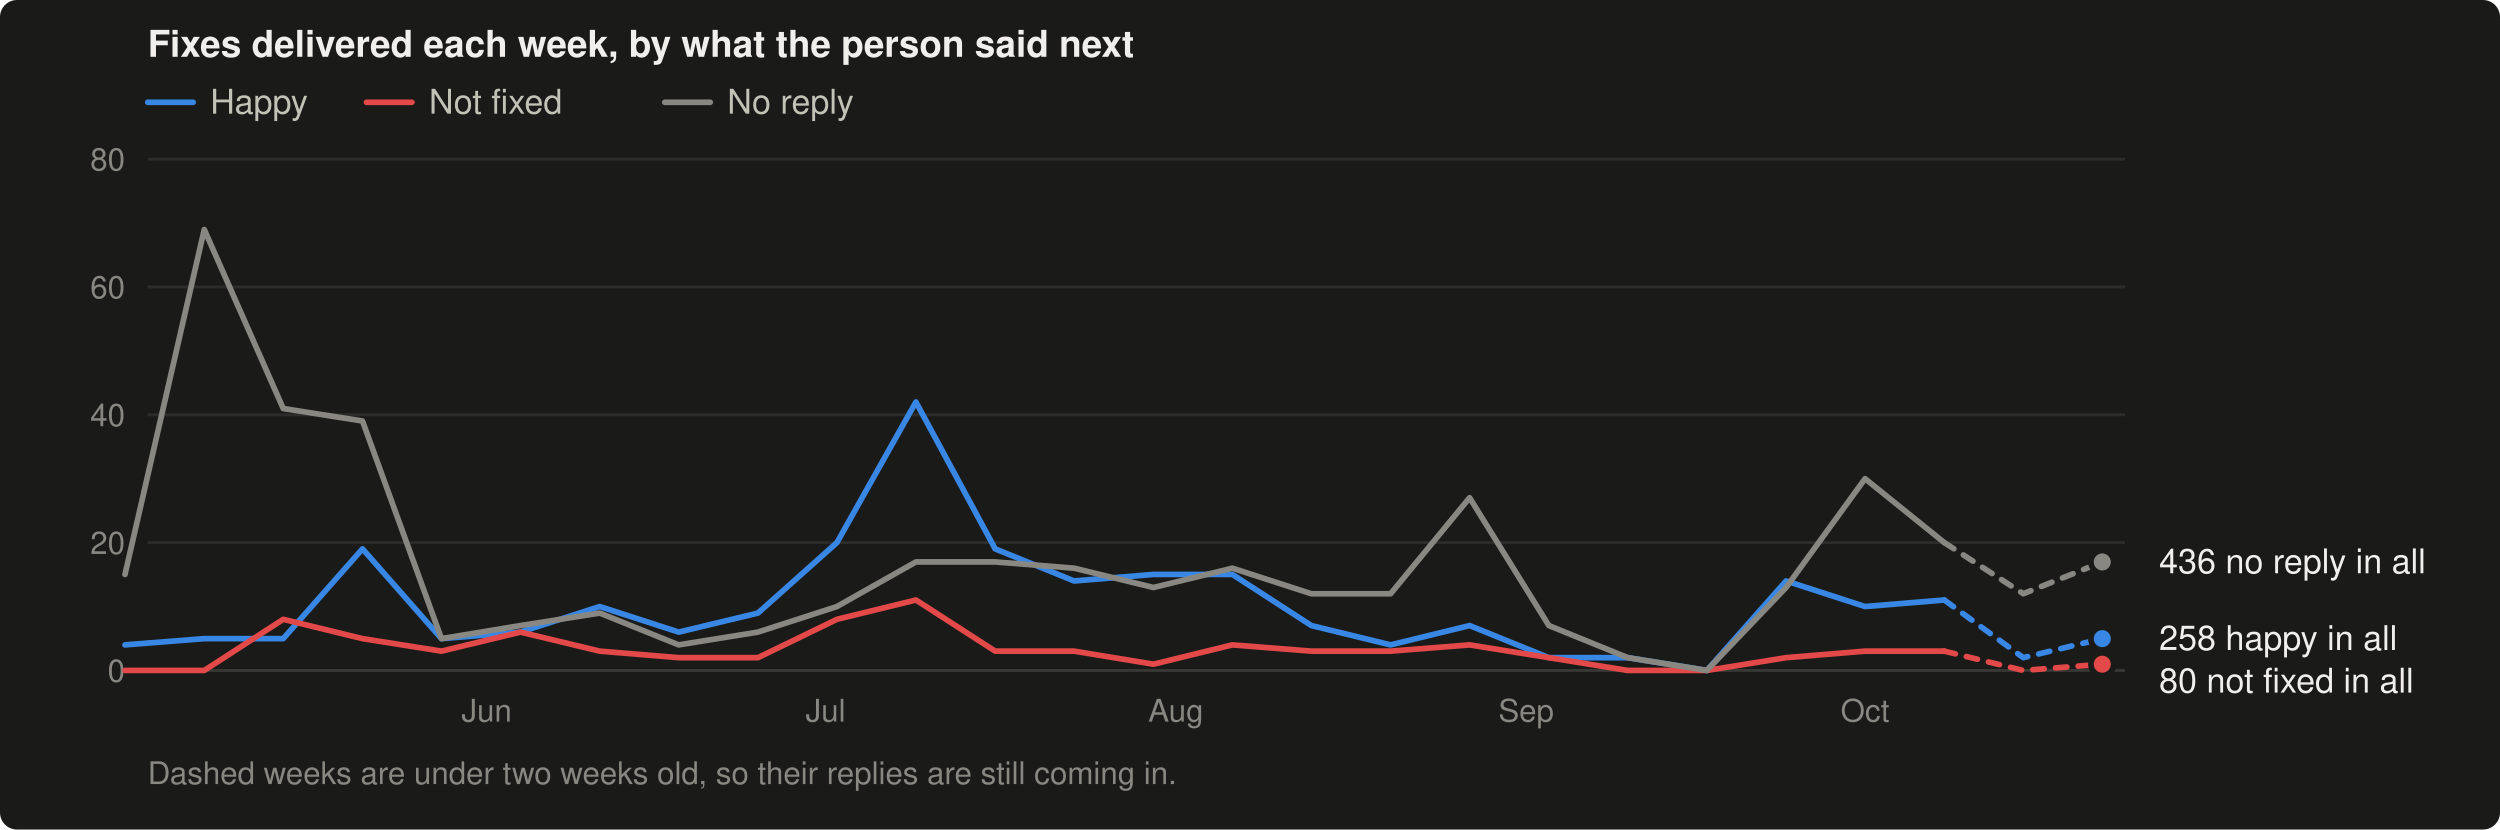
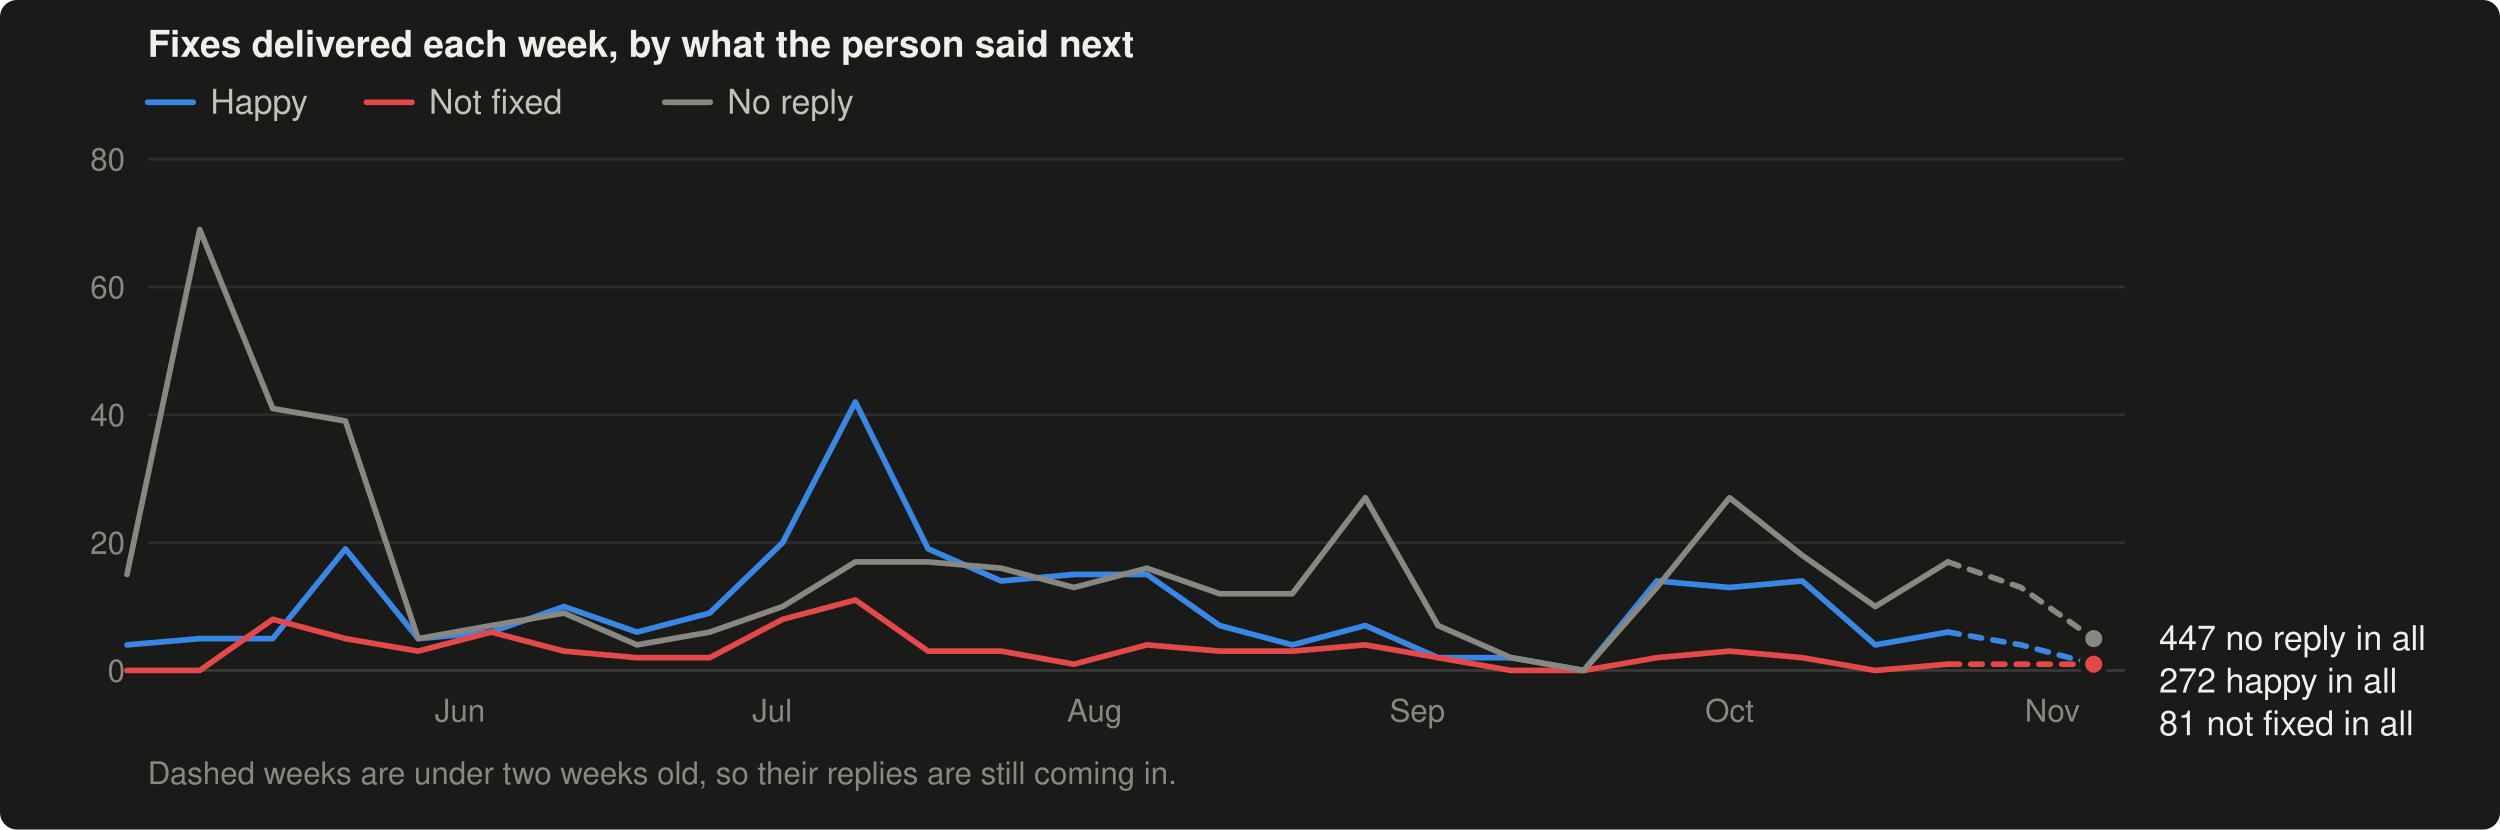
<svg xmlns="http://www.w3.org/2000/svg" width="880" height="292" viewBox="0 0 880 292" role="img" aria-labelledby="t d" font-family="-apple-system, BlinkMacSystemFont, 'Segoe UI', Helvetica, Arial, sans-serif">
  <rect width="100%" height="100%" rx="6" fill="#1a1a19" />
  <text x="52.0" y="20.0" fill="#f0efec" font-size="13" font-weight="600" text-anchor="start">Fixes delivered each week, by what the person said next</text>
  <line x1="52" y1="36" x2="68" y2="36" stroke="#3987e5" stroke-width="2" stroke-linecap="round" />
  <text x="74.0" y="40.0" fill="#c3c2b7" font-size="12" font-weight="400" text-anchor="start">Happy</text>
  <line x1="129" y1="36" x2="145" y2="36" stroke="#e34948" stroke-width="2" stroke-linecap="round" />
  <text x="151.0" y="40.0" fill="#c3c2b7" font-size="12" font-weight="400" text-anchor="start">Not fixed</text>
  <line x1="234" y1="36" x2="250" y2="36" stroke="#898781" stroke-width="2" stroke-linecap="round" />
  <text x="256.0" y="40.0" fill="#c3c2b7" font-size="12" font-weight="400" text-anchor="start">No reply</text>
  <line x1="52" y1="236.0" x2="748" y2="236.0" stroke="#383835" stroke-width="1" />
  <text x="44.0" y="240.0" fill="#898781" font-size="11" font-weight="400" text-anchor="end">0</text>
  <line x1="52" y1="191.0" x2="748" y2="191.0" stroke="#2c2c2a" stroke-width="1" />
  <text x="44.0" y="195.0" fill="#898781" font-size="11" font-weight="400" text-anchor="end">20</text>
  <line x1="52" y1="146.0" x2="748" y2="146.0" stroke="#2c2c2a" stroke-width="1" />
  <text x="44.0" y="150.0" fill="#898781" font-size="11" font-weight="400" text-anchor="end">40</text>
  <line x1="52" y1="101.0" x2="748" y2="101.0" stroke="#2c2c2a" stroke-width="1" />
  <text x="44.0" y="105.0" fill="#898781" font-size="11" font-weight="400" text-anchor="end">60</text>
  <line x1="52" y1="56.0" x2="748" y2="56.0" stroke="#2c2c2a" stroke-width="1" />
  <text x="44.0" y="60.0" fill="#898781" font-size="11" font-weight="400" text-anchor="end">80</text>
-   <path d="M44.0,227.0 L71.9,224.8 L99.7,224.8 L127.6,193.2 L155.4,224.8 L183.2,222.5 L211.1,213.5 L238.9,222.5 L266.8,215.8 L294.6,191.0 L322.4,141.5 L350.3,193.2 L378.1,204.5 L406.0,202.2 L433.8,202.2 L461.6,220.2 L489.5,227.0 L517.3,220.2 L545.2,231.5 L573.0,231.5 L600.8,236.0 L628.7,204.5 L656.5,213.5 L684.4,211.2" fill="none" stroke="#3987e5" stroke-width="2" stroke-linejoin="round" stroke-linecap="round" />
-   <path d="M684.4,211.2 L712.2,231.5 L740.0,224.8" fill="none" stroke="#3987e5" stroke-width="2" stroke-linejoin="round" stroke-linecap="round" stroke-dasharray="4 4" />
-   <circle cx="740.0" cy="224.8" r="4" fill="#3987e5" stroke="#1a1a19" stroke-width="2" />
-   <path d="M44.0,236.0 L71.9,236.0 L99.7,218.0 L127.6,224.8 L155.4,229.2 L183.2,222.5 L211.1,229.2 L238.9,231.5 L266.8,231.5 L294.6,218.0 L322.4,211.2 L350.3,229.2 L378.1,229.2 L406.0,233.8 L433.8,227.0 L461.6,229.2 L489.5,229.2 L517.3,227.0 L545.2,231.5 L573.0,236.0 L600.8,236.0 L628.7,231.5 L656.5,229.2 L684.4,229.2" fill="none" stroke="#e34948" stroke-width="2" stroke-linejoin="round" stroke-linecap="round" />
-   <path d="M684.4,229.2 L712.2,236.0 L740.0,233.8" fill="none" stroke="#e34948" stroke-width="2" stroke-linejoin="round" stroke-linecap="round" stroke-dasharray="4 4" />
-   <circle cx="740.0" cy="233.8" r="4" fill="#e34948" stroke="#1a1a19" stroke-width="2" />
-   <path d="M44.0,202.2 L71.9,80.8 L99.7,143.8 L127.6,148.2 L155.4,224.8 L183.2,220.2 L211.1,215.8 L238.9,227.0 L266.8,222.5 L294.6,213.5 L322.4,197.8 L350.3,197.8 L378.1,200.0 L406.0,206.8 L433.8,200.0 L461.6,209.0 L489.5,209.0 L517.3,175.2 L545.2,220.2 L573.0,231.5 L600.8,236.0 L628.7,206.8 L656.5,168.5 L684.4,191.0" fill="none" stroke="#898781" stroke-width="2" stroke-linejoin="round" stroke-linecap="round" />
-   <path d="M684.4,191.0 L712.2,209.0 L740.0,197.8" fill="none" stroke="#898781" stroke-width="2" stroke-linejoin="round" stroke-linecap="round" stroke-dasharray="4 4" />
-   <circle cx="740.0" cy="197.8" r="4" fill="#898781" stroke="#1a1a19" stroke-width="2" />
-   <text x="760.0" y="201.8" fill="#f0efec" font-size="12" font-weight="400" text-anchor="start">436 no reply in all</text>
-   <text x="760.0" y="228.8" fill="#f0efec" font-size="12" font-weight="400" text-anchor="start">258 happy in all</text>
-   <text x="760.0" y="243.8" fill="#f0efec" font-size="12" font-weight="400" text-anchor="start">80 not fixed in all</text>
-   <text x="171.3" y="254.0" fill="#898781" font-size="11" font-weight="400" text-anchor="middle">Jun</text>
-   <text x="290.6" y="254.0" fill="#898781" font-size="11" font-weight="400" text-anchor="middle">Jul</text>
-   <text x="413.9" y="254.0" fill="#898781" font-size="11" font-weight="400" text-anchor="middle">Aug</text>
-   <text x="537.2" y="254.0" fill="#898781" font-size="11" font-weight="400" text-anchor="middle">Sep</text>
-   <text x="656.5" y="254.0" fill="#898781" font-size="11" font-weight="400" text-anchor="middle">Oct</text>
+   <path d="M44.7,227.0 L70.3,224.8 L96.0,224.8 L121.6,193.2 L147.2,224.8 L172.9,222.5 L198.5,213.5 L224.2,222.5 L249.8,215.8 L275.5,191.0 L301.1,141.5 L326.7,193.2 L352.4,204.5 L378.0,202.2 L403.7,202.2 L429.3,220.2 L454.9,227.0 L480.6,220.2 L506.2,231.5 L531.9,231.5 L557.5,236.0 L583.2,204.5 L608.8,206.8 L634.4,204.5 L660.1,227.0 L685.7,222.5" fill="none" stroke="#3987e5" stroke-width="2" stroke-linejoin="round" stroke-linecap="round" />
+   <path d="M685.7,222.5 L711.4,227.0 L737.0,233.8" fill="none" stroke="#3987e5" stroke-width="2" stroke-linejoin="round" stroke-linecap="round" stroke-dasharray="4 4" />
+   <circle cx="737.0" cy="233.8" r="4" fill="#3987e5" stroke="#1a1a19" stroke-width="2" />
+   <path d="M44.7,236.0 L70.3,236.0 L96.0,218.0 L121.6,224.8 L147.2,229.2 L172.9,222.5 L198.5,229.2 L224.2,231.5 L249.8,231.5 L275.5,218.0 L301.1,211.2 L326.7,229.2 L352.4,229.2 L378.0,233.8 L403.7,227.0 L429.3,229.2 L454.9,229.2 L480.6,227.0 L506.2,231.5 L531.9,236.0 L557.5,236.0 L583.2,231.5 L608.8,229.2 L634.4,231.5 L660.1,236.0 L685.7,233.8" fill="none" stroke="#e34948" stroke-width="2" stroke-linejoin="round" stroke-linecap="round" />
+   <path d="M685.7,233.8 L711.4,233.8 L737.0,233.8" fill="none" stroke="#e34948" stroke-width="2" stroke-linejoin="round" stroke-linecap="round" stroke-dasharray="4 4" />
+   <circle cx="737.0" cy="233.8" r="4" fill="#e34948" stroke="#1a1a19" stroke-width="2" />
+   <path d="M44.7,202.2 L70.3,80.8 L96.0,143.8 L121.6,148.2 L147.2,224.8 L172.9,220.2 L198.5,215.8 L224.2,227.0 L249.8,222.5 L275.5,213.5 L301.1,197.8 L326.7,197.8 L352.4,200.0 L378.0,206.8 L403.7,200.0 L429.3,209.0 L454.9,209.0 L480.6,175.2 L506.2,220.2 L531.9,231.5 L557.5,236.0 L583.2,206.8 L608.8,175.2 L634.4,195.5 L660.1,213.5 L685.7,197.8" fill="none" stroke="#898781" stroke-width="2" stroke-linejoin="round" stroke-linecap="round" />
+   <path d="M685.7,197.8 L711.4,206.8 L737.0,224.8" fill="none" stroke="#898781" stroke-width="2" stroke-linejoin="round" stroke-linecap="round" stroke-dasharray="4 4" />
+   <circle cx="737.0" cy="224.8" r="4" fill="#898781" stroke="#1a1a19" stroke-width="2" />
+   <text x="760.0" y="228.8" fill="#f0efec" font-size="12" font-weight="400" text-anchor="start">447 no reply in all</text>
+   <text x="760.0" y="243.8" fill="#f0efec" font-size="12" font-weight="400" text-anchor="start">272 happy in all</text>
+   <text x="760.0" y="258.8" fill="#f0efec" font-size="12" font-weight="400" text-anchor="start">81 not fixed in all</text>
+   <text x="161.9" y="254.0" fill="#898781" font-size="11" font-weight="400" text-anchor="middle">Jun</text>
+   <text x="271.8" y="254.0" fill="#898781" font-size="11" font-weight="400" text-anchor="middle">Jul</text>
+   <text x="385.3" y="254.0" fill="#898781" font-size="11" font-weight="400" text-anchor="middle">Aug</text>
+   <text x="498.9" y="254.0" fill="#898781" font-size="11" font-weight="400" text-anchor="middle">Sep</text>
+   <text x="608.8" y="254.0" fill="#898781" font-size="11" font-weight="400" text-anchor="middle">Oct</text>
+   <text x="722.4" y="254.0" fill="#898781" font-size="11" font-weight="400" text-anchor="middle">Nov</text>
  <text x="52.0" y="276.0" fill="#898781" font-size="11" font-weight="400" text-anchor="start">Dashed weeks are under two weeks old, so their replies are still coming in.</text>
</svg>
